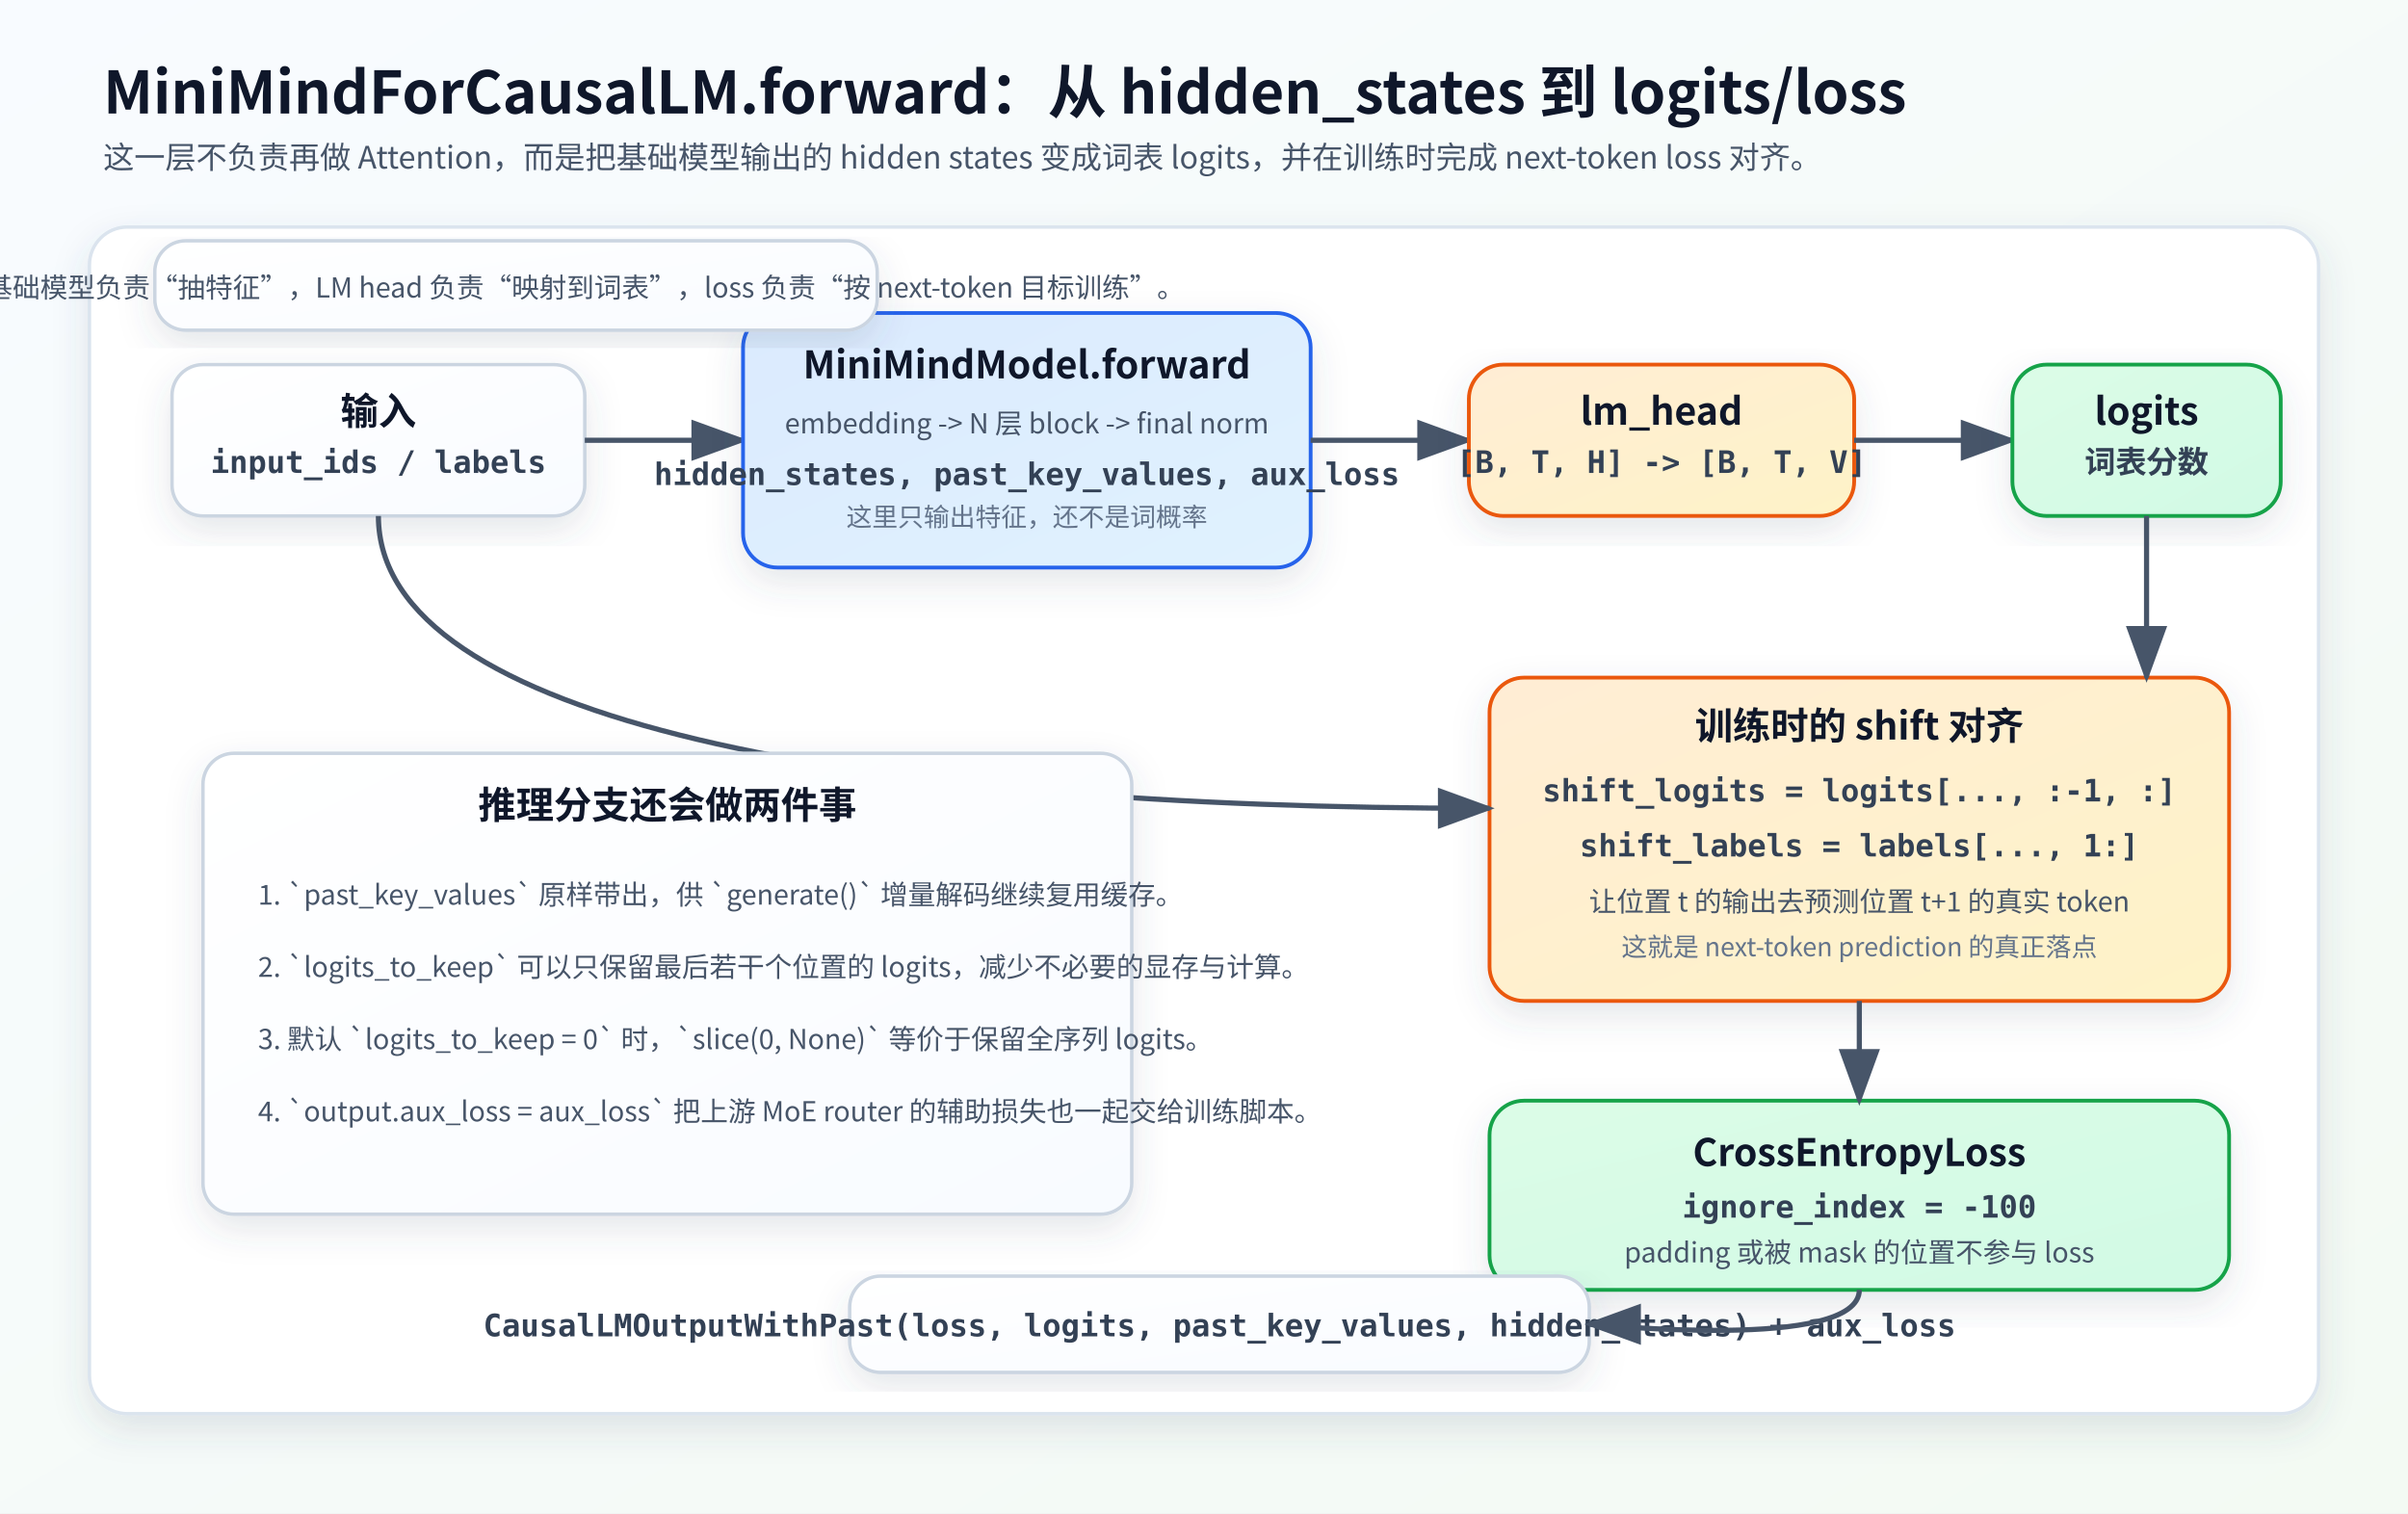
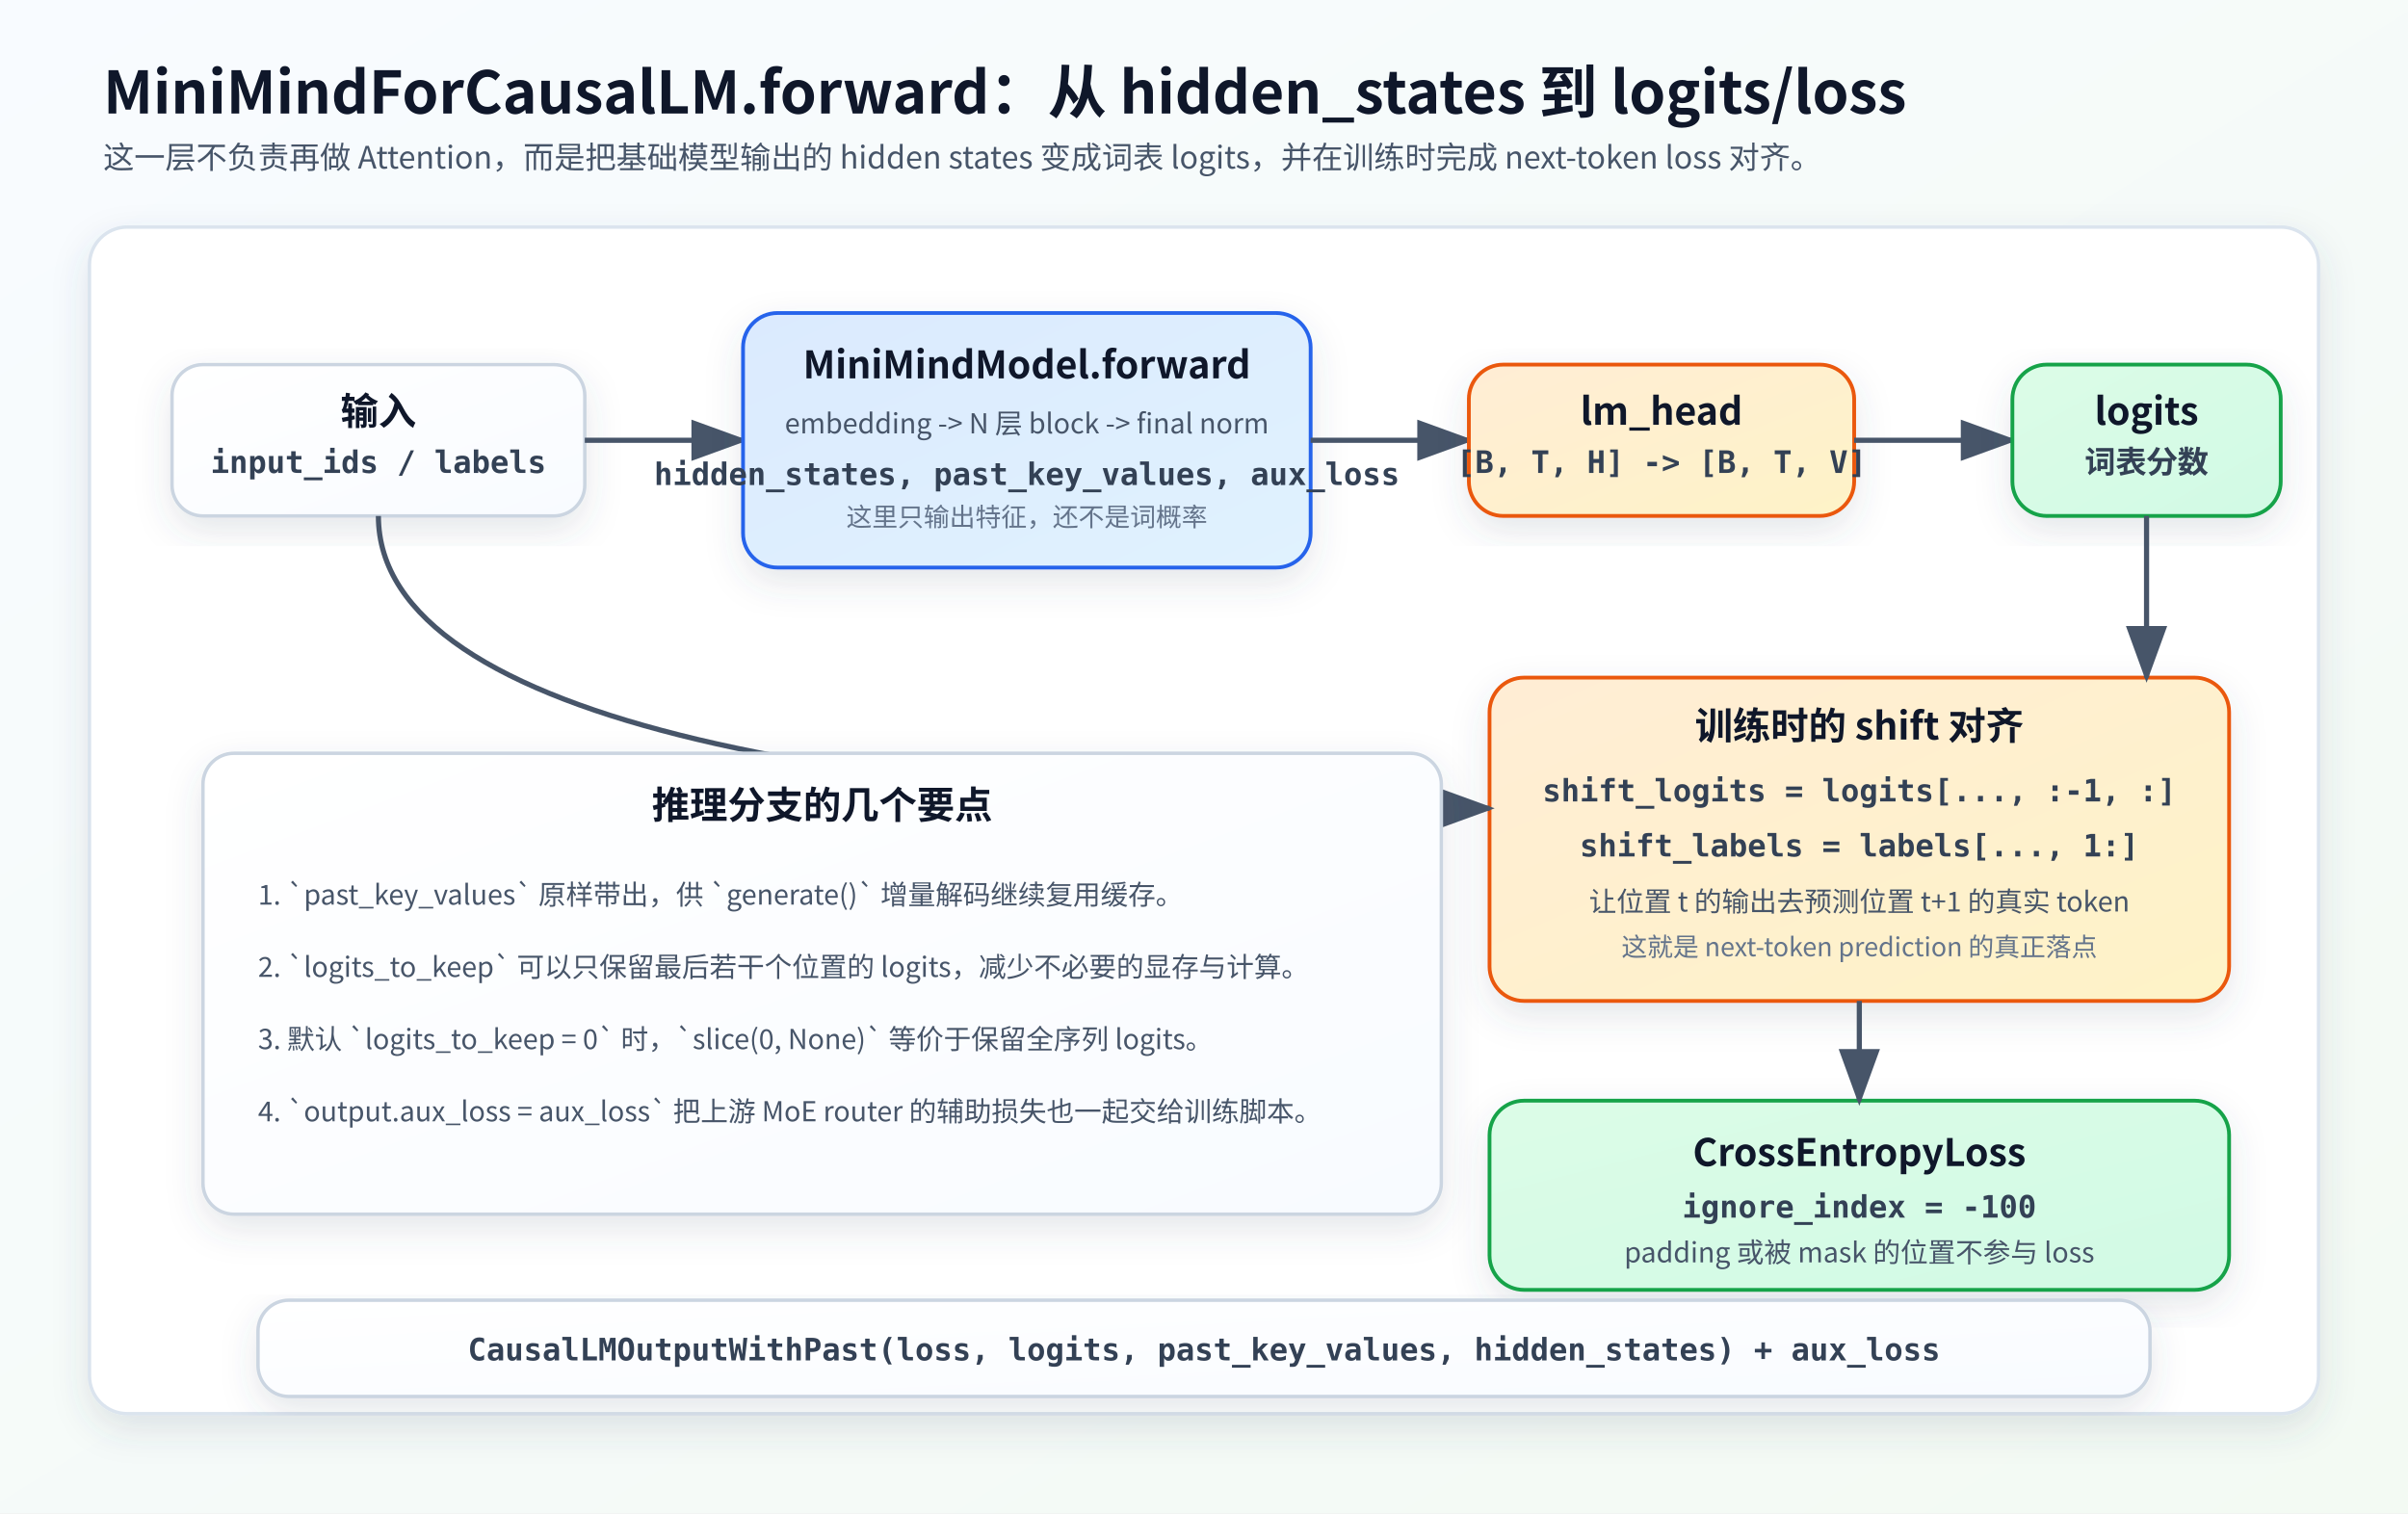
<svg xmlns="http://www.w3.org/2000/svg" width="1400" height="880" viewBox="0 0 1400 880" role="img" aria-labelledby="title desc">
  <defs>
    <linearGradient id="bg" x1="0" y1="0" x2="1" y2="1">
      <stop offset="0%" stop-color="#f8fbff" />
      <stop offset="100%" stop-color="#f3faf3" />
    </linearGradient>
    <linearGradient id="mainBox" x1="0" y1="0" x2="1" y2="1">
      <stop offset="0%" stop-color="#ffffff" />
      <stop offset="100%" stop-color="#f8fbff" />
    </linearGradient>
    <linearGradient id="blueBox" x1="0" y1="0" x2="1" y2="1">
      <stop offset="0%" stop-color="#dbeafe" />
      <stop offset="100%" stop-color="#e0f2fe" />
    </linearGradient>
    <linearGradient id="orangeBox" x1="0" y1="0" x2="1" y2="1">
      <stop offset="0%" stop-color="#ffedd5" />
      <stop offset="100%" stop-color="#fef3c7" />
    </linearGradient>
    <linearGradient id="greenBox" x1="0" y1="0" x2="1" y2="1">
      <stop offset="0%" stop-color="#dcfce7" />
      <stop offset="100%" stop-color="#d1fae5" />
    </linearGradient>
    <filter id="shadow" x="-20%" y="-20%" width="140%" height="140%">
      <feDropShadow dx="0" dy="8" stdDeviation="10" flood-color="#475569" flood-opacity="0.14" />
    </filter>
    <marker id="arrow" markerWidth="12" markerHeight="12" refX="10" refY="4" orient="auto">
      <path d="M0,0 L0,8 L11,4 z" fill="#475569" />
    </marker>
    <style>
      .title { font: 800 34px 'PingFang SC','Microsoft YaHei','Noto Sans CJK SC',sans-serif; fill: #0f172a; }
      .subtitle { font: 500 18px 'PingFang SC','Microsoft YaHei','Noto Sans CJK SC',sans-serif; fill: #475569; }
      .label { font: 700 22px 'PingFang SC','Microsoft YaHei','Noto Sans CJK SC',sans-serif; fill: #0f172a; }
      .small { font: 500 16px 'PingFang SC','Microsoft YaHei','Noto Sans CJK SC',sans-serif; fill: #475569; }
      .hint { font: 500 15px 'PingFang SC','Microsoft YaHei','Noto Sans CJK SC',sans-serif; fill: #64748b; }
      .code { font: 700 18px 'SFMono-Regular','Menlo','Consolas',monospace; fill: #334155; }
      .box { fill: url(#mainBox); stroke: #cbd5e1; stroke-width: 2; rx: 18; filter: url(#shadow); }
      .blue { fill: url(#blueBox); stroke: #2563eb; stroke-width: 2.2; rx: 20; filter: url(#shadow); }
      .orange { fill: url(#orangeBox); stroke: #ea580c; stroke-width: 2.2; rx: 20; filter: url(#shadow); }
      .green { fill: url(#greenBox); stroke: #16a34a; stroke-width: 2.2; rx: 20; filter: url(#shadow); }
      .arrow { stroke: #475569; stroke-width: 3; fill: none; marker-end: url(#arrow); }
      .panel { fill: #ffffff; stroke: #dbe4ee; stroke-width: 2; rx: 22; filter: url(#shadow); }
    </style>
  </defs>
  <rect width="1400" height="880" fill="url(#bg)" />
  <text x="60" y="66" class="title">MiniMindForCausalLM.forward：从 hidden_states 到 logits/loss</text>
  <text x="60" y="98" class="subtitle">这一层不负责再做 Attention，而是把基础模型输出的 hidden states 变成词表 logits，并在训练时完成 next-token loss 对齐。</text>
  <rect x="52" y="132" width="1296" height="690" class="panel" />
  <rect x="100" y="212" width="240" height="88" class="box" />
  <text x="220" y="247" text-anchor="middle" class="label">输入</text>
  <text x="220" y="275" text-anchor="middle" class="code">input_ids / labels</text>
  <path d="M340 256 L432 256" class="arrow" />
  <rect x="432" y="182" width="330" height="148" class="blue" />
  <text x="597" y="220" text-anchor="middle" class="label">MiniMindModel.forward</text>
  <text x="597" y="252" text-anchor="middle" class="small">embedding -&gt; N 层 block -&gt; final norm</text>
-   <text x="597" y="282" text-anchor="middle" class="code">hidden_states, past_key_values, aux_loss</text>
+   <text x="597" y="282" text-anchor="middle" class="code" font-size="14">hidden_states, past_key_values, aux_loss</text>
  <text x="597" y="306" text-anchor="middle" class="hint">这里只输出特征，还不是词概率</text>
  <path d="M762 256 L854 256" class="arrow" />
  <rect x="854" y="212" width="224" height="88" class="orange" />
  <text x="966" y="247" text-anchor="middle" class="label">lm_head</text>
  <text x="966" y="275" text-anchor="middle" class="code">[B, T, H] -&gt; [B, T, V]</text>
  <path d="M1078 256 L1170 256" class="arrow" />
  <rect x="1170" y="212" width="156" height="88" class="green" />
  <text x="1248" y="247" text-anchor="middle" class="label">logits</text>
  <text x="1248" y="275" text-anchor="middle" class="code">词表分数</text>
  <rect x="866" y="394" width="430" height="188" class="orange" />
  <text x="1081" y="430" text-anchor="middle" class="label">训练时的 shift 对齐</text>
  <text x="1081" y="466" text-anchor="middle" class="code">shift_logits = logits[..., :-1, :]</text>
  <text x="1081" y="498" text-anchor="middle" class="code">shift_labels = labels[..., 1:]</text>
  <text x="1081" y="530" text-anchor="middle" class="small">让位置 t 的输出去预测位置 t+1 的真实 token</text>
  <text x="1081" y="556" text-anchor="middle" class="hint">这就是 next-token prediction 的真正落点</text>
  <path d="M1248 300 L1248 394" class="arrow" />
  <path d="M220 300 C220 420, 500 470, 866 470" class="arrow" />
  <rect x="866" y="640" width="430" height="110" class="green" />
  <text x="1081" y="678" text-anchor="middle" class="label">CrossEntropyLoss</text>
  <text x="1081" y="708" text-anchor="middle" class="code">ignore_index = -100</text>
  <text x="1081" y="734" text-anchor="middle" class="small">padding 或被 mask 的位置不参与 loss</text>
  <path d="M1081 582 L1081 640" class="arrow" />
-   <rect x="118" y="438" width="540" height="268" class="box" />
-   <text x="388" y="476" text-anchor="middle" class="label">推理分支还会做两件事</text>
+   <rect x="118" y="438" width="720" height="268" class="box" />
+   <text x="478" y="476" text-anchor="middle" class="label">推理分支的几个要点</text>
  <text x="150" y="526" class="small">1. `past_key_values` 原样带出，供 `generate()` 增量解码继续复用缓存。</text>
  <text x="150" y="568" class="small">2. `logits_to_keep` 可以只保留最后若干个位置的 logits，减少不必要的显存与计算。</text>
  <text x="150" y="610" class="small">3. 默认 `logits_to_keep = 0` 时，`slice(0, None)` 等价于保留全序列 logits。</text>
  <text x="150" y="652" class="small">4. `output.aux_loss = aux_loss` 把上游 MoE router 的辅助损失也一起交给训练脚本。</text>
-   <rect x="494" y="742" width="430" height="56" class="box" />
-   <text x="709" y="777" text-anchor="middle" class="code">CausalLMOutputWithPast(loss, logits, past_key_values, hidden_states) + aux_loss</text>
-   <path d="M1081 750 C1081 786, 928 770, 924 770" class="arrow" />
-   <rect x="90" y="140" width="420" height="52" class="box" />
-   <text x="300" y="173" text-anchor="middle" class="small">核心理解：基础模型负责“抽特征”，LM head 负责“映射到词表”，loss 负责“按 next-token 目标训练”。</text>
+   <rect x="150" y="756" width="1100" height="56" class="box" />
+   <text x="700" y="791" text-anchor="middle" class="code">CausalLMOutputWithPast(loss, logits, past_key_values, hidden_states) + aux_loss</text>
</svg>
